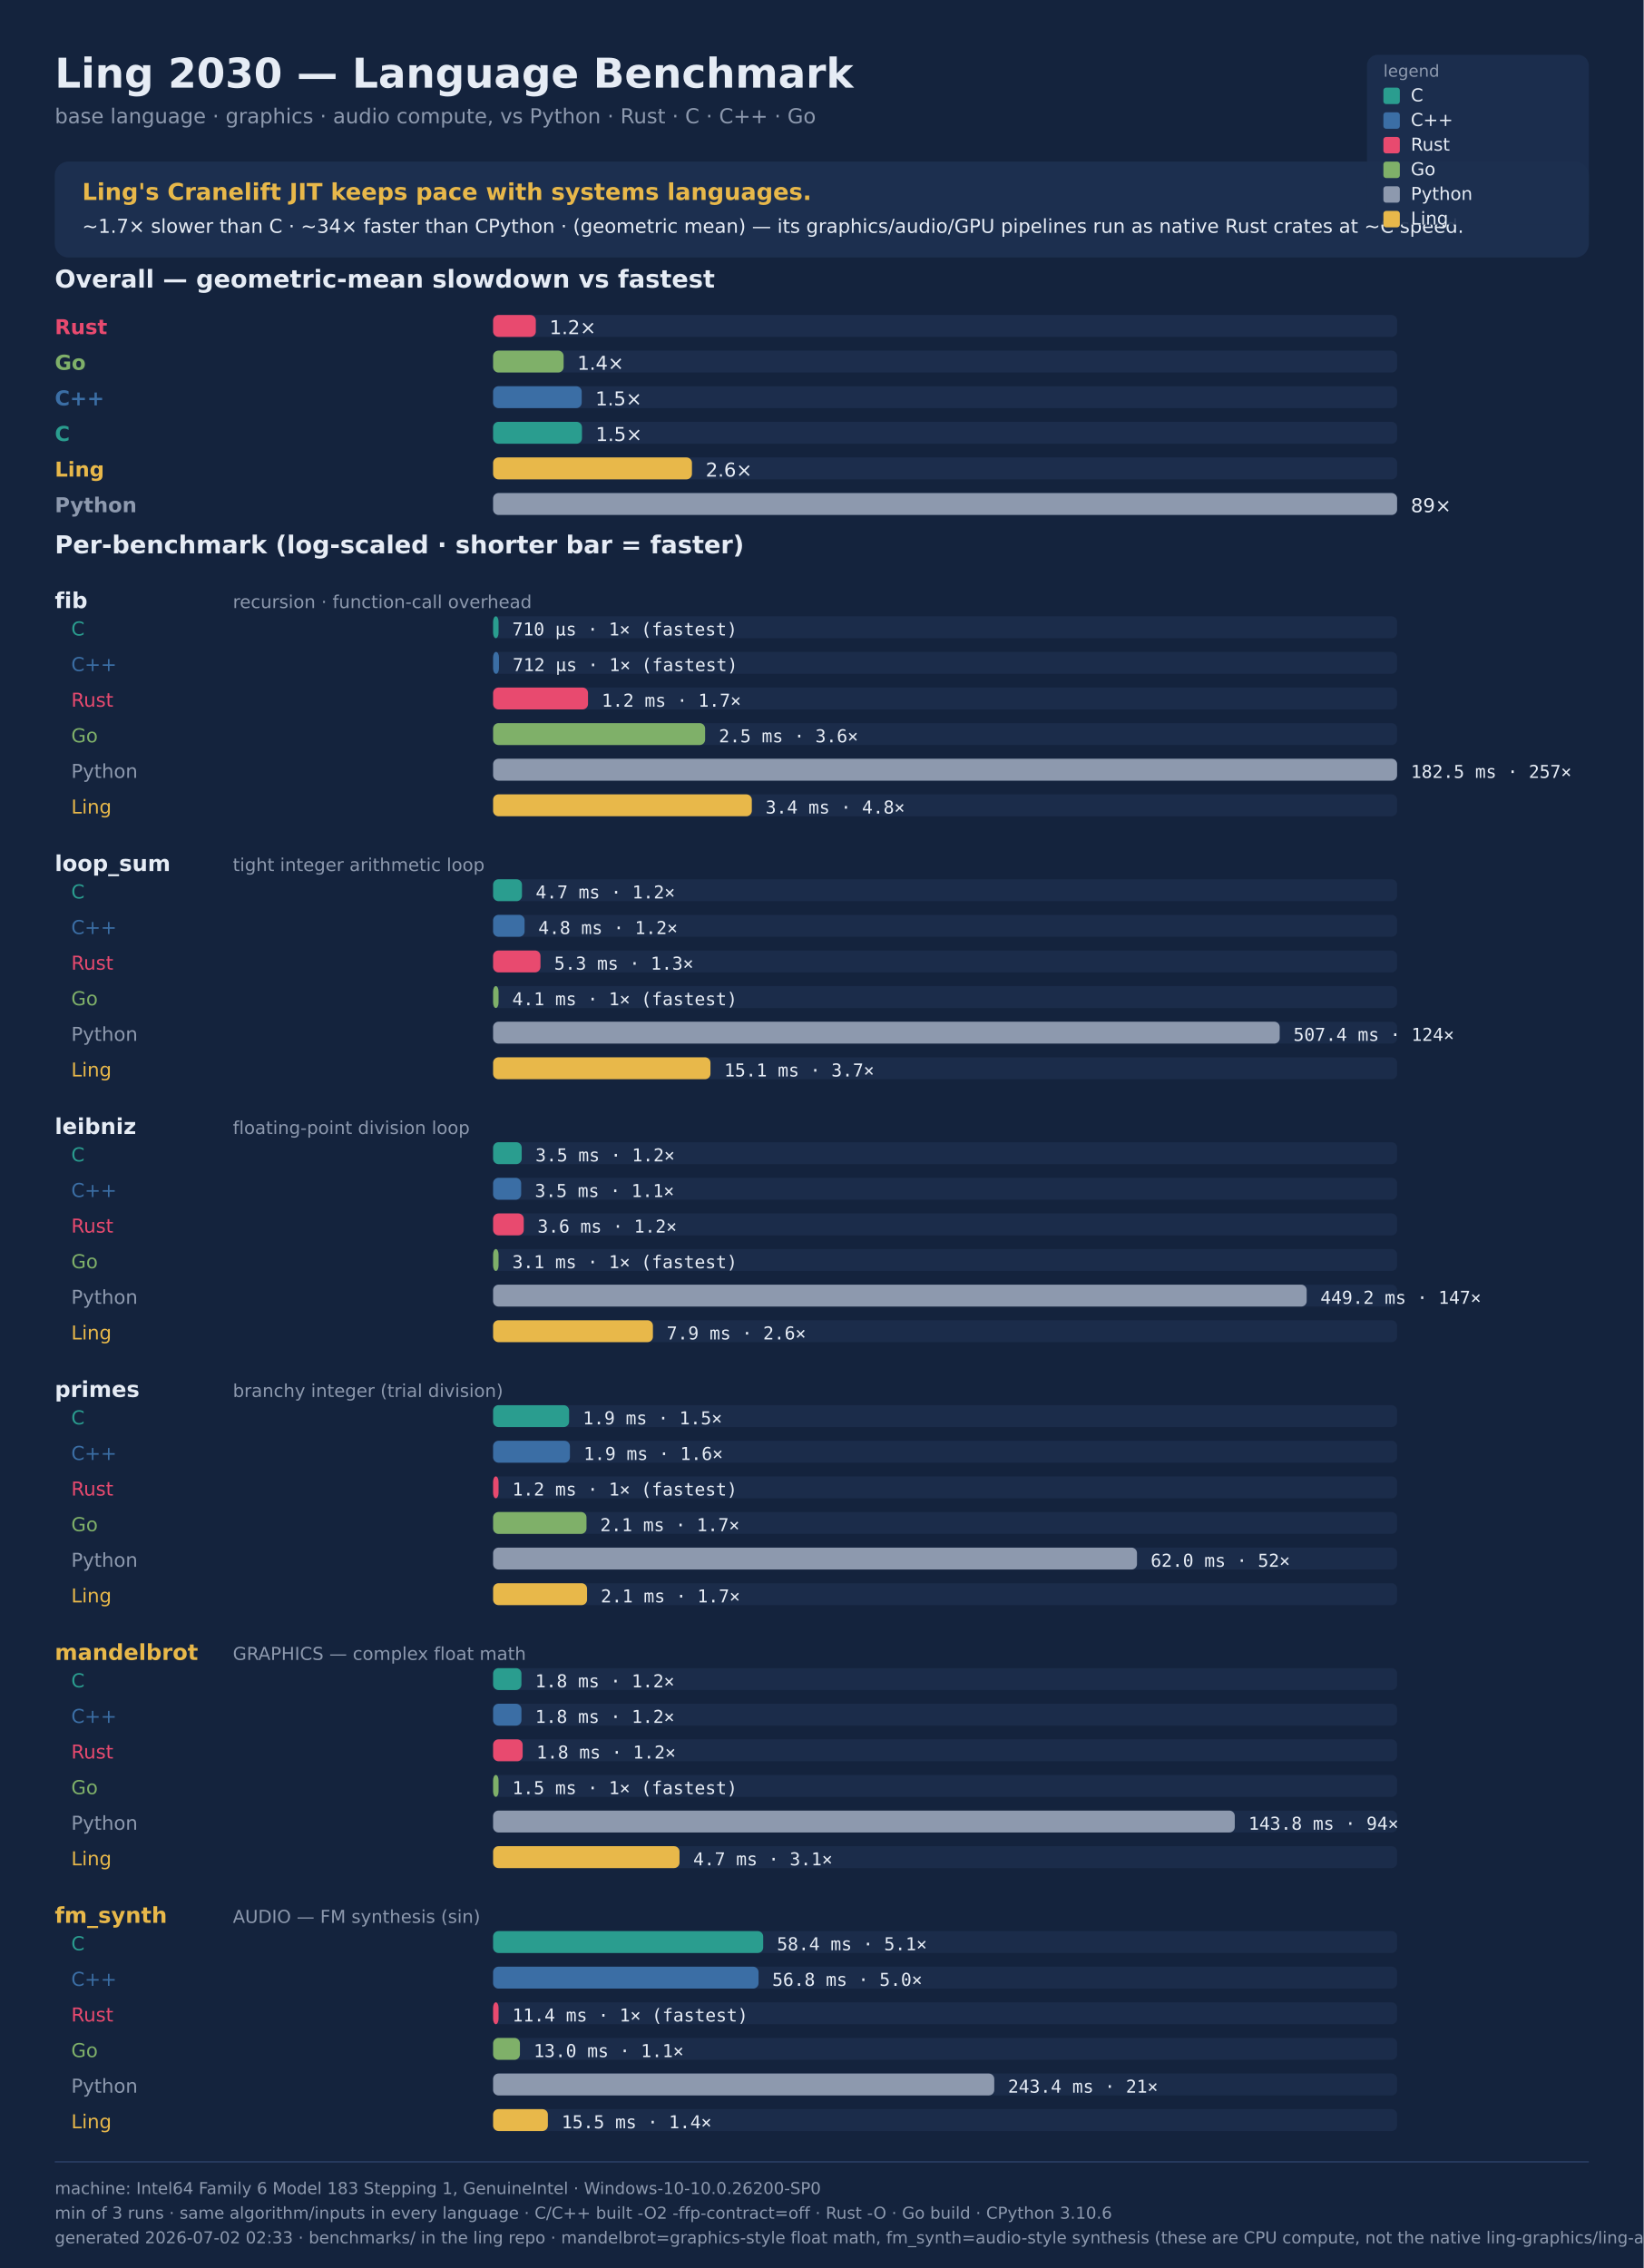
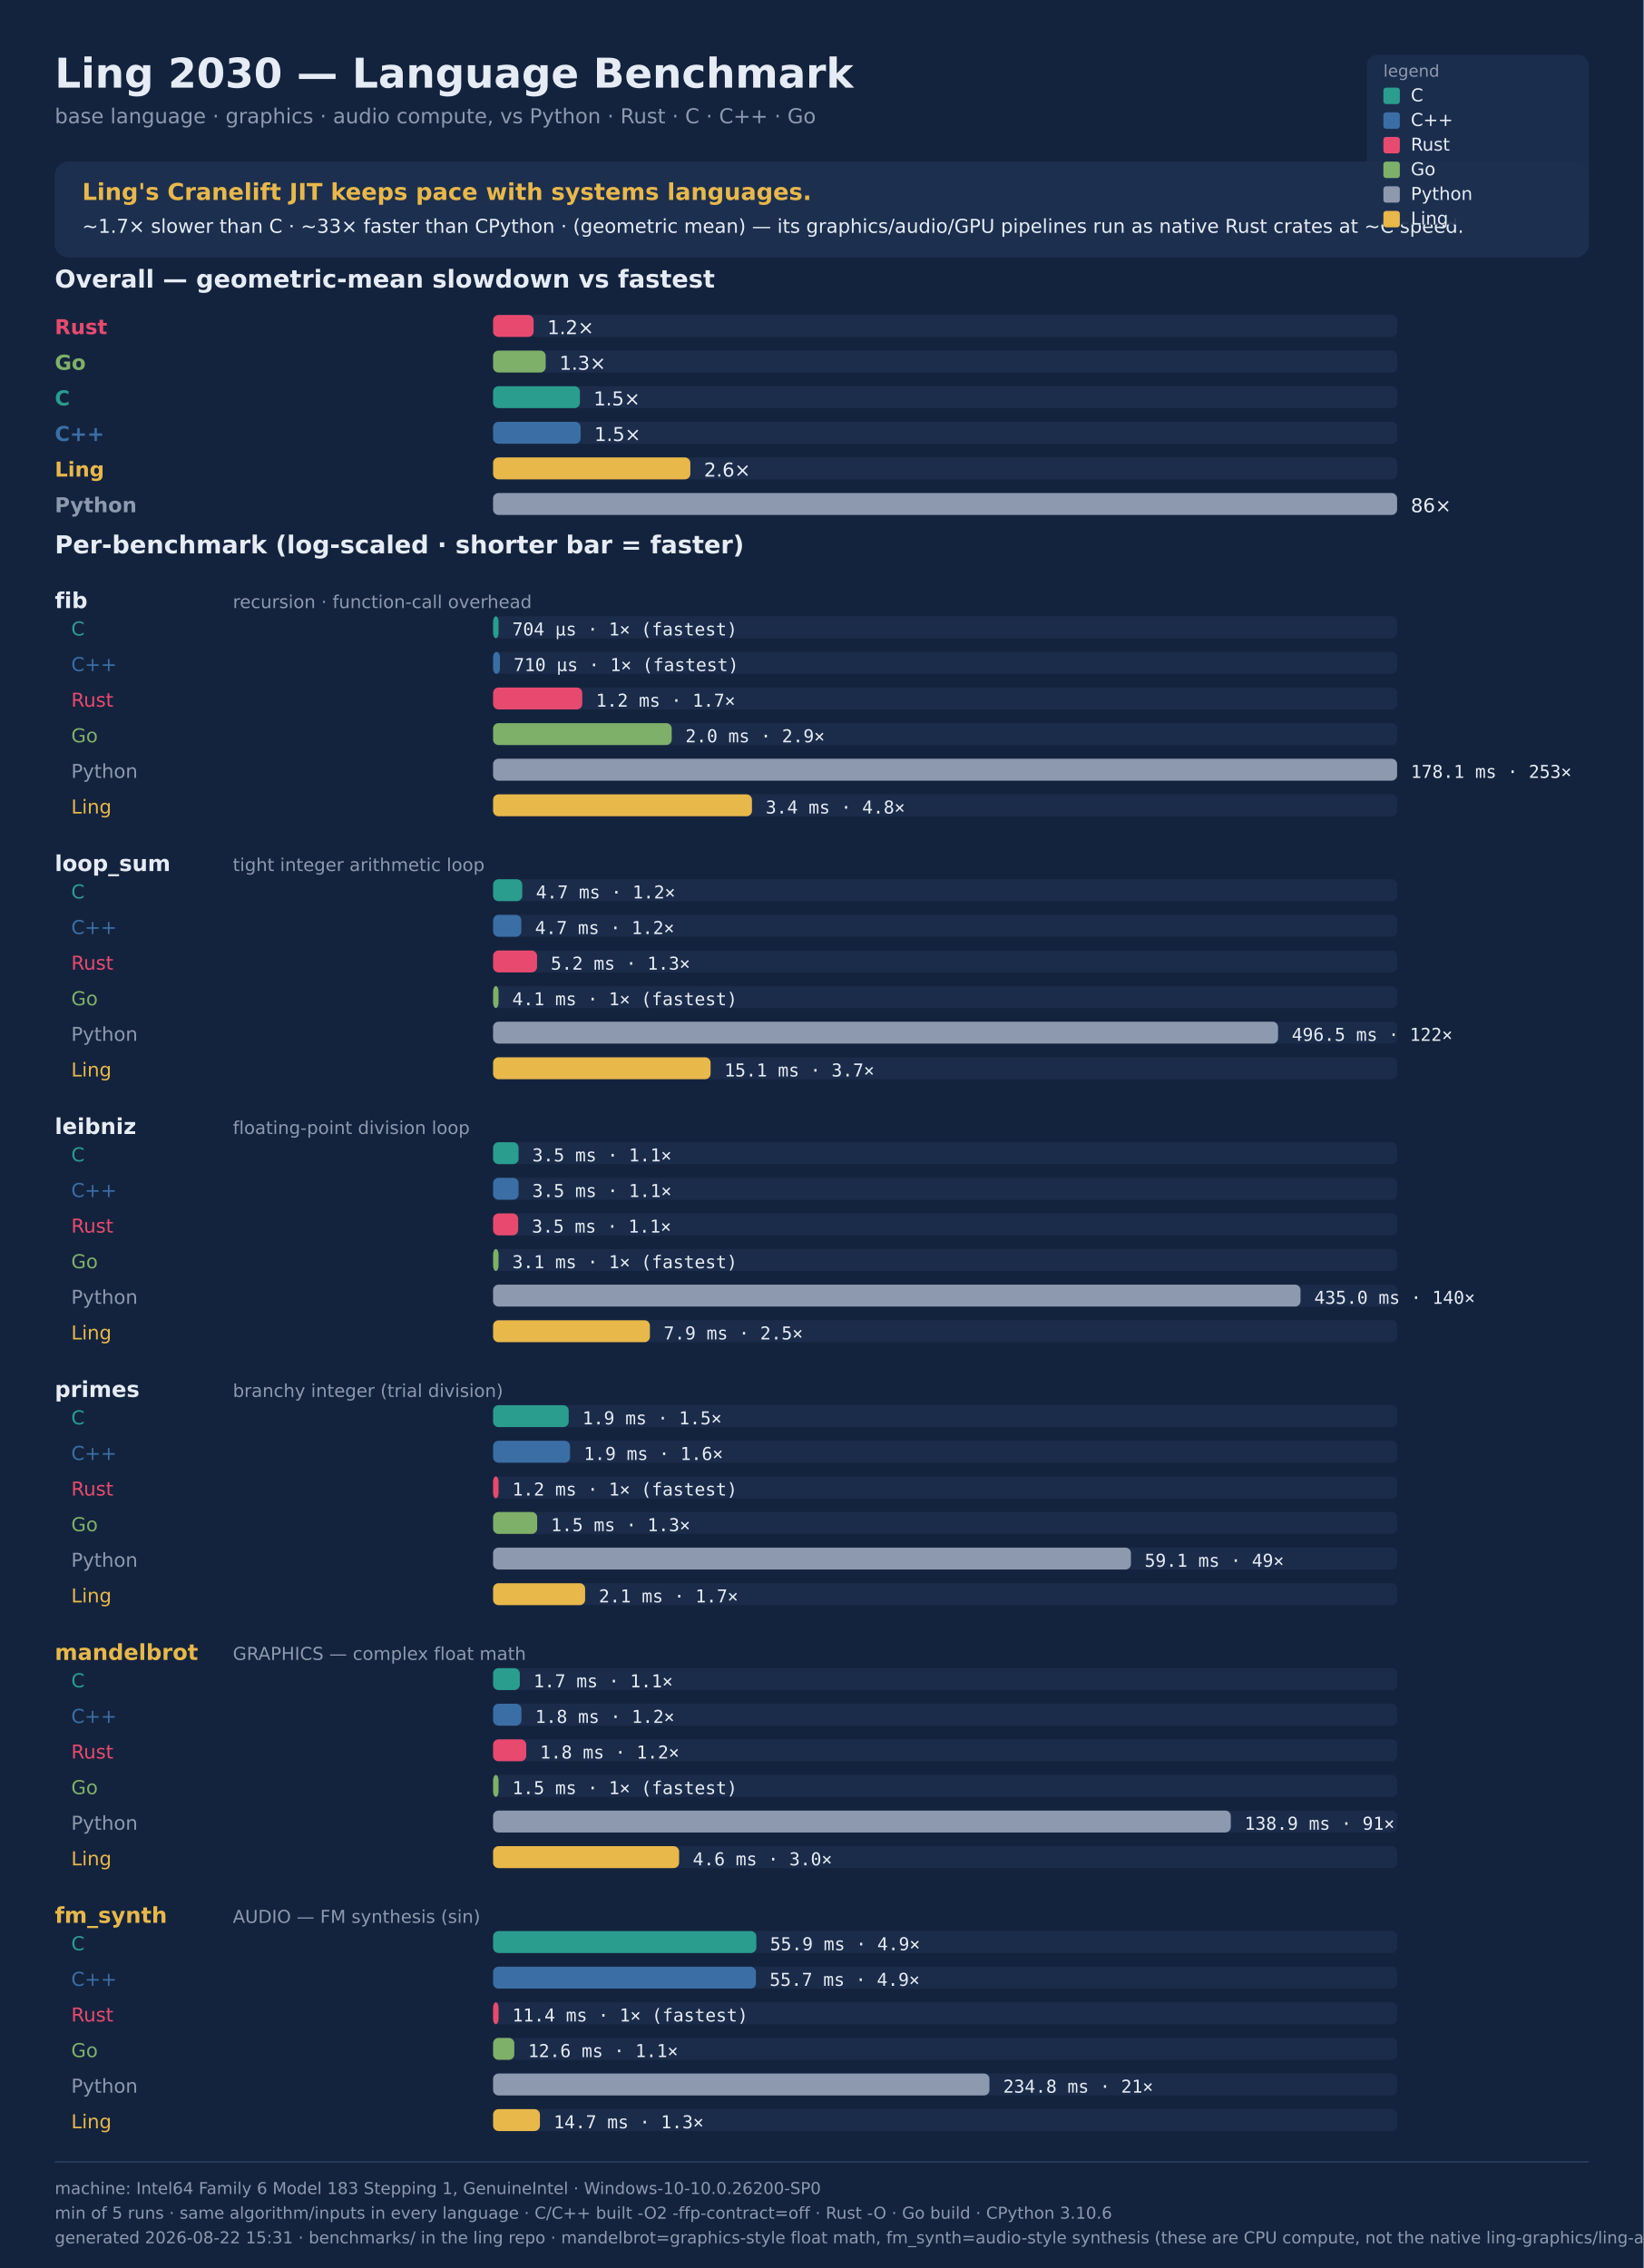
<svg xmlns="http://www.w3.org/2000/svg" width="1200" height="1656" viewBox="0 0 1200 1656">
  <rect width="1200" height="1656" fill="#14233D" />
  <text x="40.0" y="64.0" font-family="'Segoe UI', 'DejaVu Sans', sans-serif" font-size="30" fill="#E6ECF5" text-anchor="start" font-weight="bold">Ling 2030 — Language Benchmark</text>
  <text x="40.0" y="90.0" font-family="'Segoe UI', 'DejaVu Sans', sans-serif" font-size="15" fill="#8D99AE" text-anchor="start" font-weight="normal">base language · graphics · audio compute, vs Python · Rust · C · C++ · Go</text>
  <rect x="40.0" y="118.0" width="1120.0" height="70.0" rx="10" fill="#1C2F4F" opacity="1.0" />
  <text x="60.0" y="146.0" font-family="'Segoe UI', 'DejaVu Sans', sans-serif" font-size="17" fill="#E8B84A" text-anchor="start" font-weight="bold">Ling's Cranelift JIT keeps pace with systems languages.</text>
-   <text x="60.0" y="170.0" font-family="'Segoe UI', 'DejaVu Sans', sans-serif" font-size="14" fill="#E6ECF5" text-anchor="start" font-weight="normal">~1.7× slower than C   ·   ~34× faster than CPython   ·   (geometric mean) — its graphics/audio/GPU pipelines run as native Rust crates at ~C speed.</text>
+   <text x="60.0" y="170.0" font-family="'Segoe UI', 'DejaVu Sans', sans-serif" font-size="14" fill="#E6ECF5" text-anchor="start" font-weight="normal">~1.7× slower than C   ·   ~33× faster than CPython   ·   (geometric mean) — its graphics/audio/GPU pipelines run as native Rust crates at ~C speed.</text>
  <text x="40.0" y="210.0" font-family="'Segoe UI', 'DejaVu Sans', sans-serif" font-size="18" fill="#E6ECF5" text-anchor="start" font-weight="bold">Overall — geometric-mean slowdown vs fastest</text>
  <text x="40.0" y="244.0" font-family="'Segoe UI', 'DejaVu Sans', sans-serif" font-size="15" fill="#E84A6F" text-anchor="start" font-weight="bold">Rust</text>
  <rect x="360.0" y="230.0" width="660.0" height="16.0" rx="4" fill="#2C4067" opacity="0.35" />
-   <rect x="360.0" y="230.0" width="31.2" height="16.0" rx="4" fill="#E84A6F" opacity="1.0" />
-   <text x="401.2" y="244.0" font-family="'Segoe UI', 'DejaVu Sans', sans-serif" font-size="14" fill="#E6ECF5" text-anchor="start" font-weight="normal">1.2×</text>
+   <rect x="360.0" y="230.0" width="29.6" height="16.0" rx="4" fill="#E84A6F" opacity="1.0" />
+   <text x="399.6" y="244.0" font-family="'Segoe UI', 'DejaVu Sans', sans-serif" font-size="14" fill="#E6ECF5" text-anchor="start" font-weight="normal">1.2×</text>
  <text x="40.0" y="270.0" font-family="'Segoe UI', 'DejaVu Sans', sans-serif" font-size="15" fill="#7FB069" text-anchor="start" font-weight="bold">Go</text>
  <rect x="360.0" y="256.0" width="660.0" height="16.0" rx="4" fill="#2C4067" opacity="0.35" />
-   <rect x="360.0" y="256.0" width="51.5" height="16.0" rx="4" fill="#7FB069" opacity="1.0" />
-   <text x="421.5" y="270.0" font-family="'Segoe UI', 'DejaVu Sans', sans-serif" font-size="14" fill="#E6ECF5" text-anchor="start" font-weight="normal">1.4×</text>
-   <text x="40.0" y="296.0" font-family="'Segoe UI', 'DejaVu Sans', sans-serif" font-size="15" fill="#3B6EA5" text-anchor="start" font-weight="bold">C++</text>
+   <rect x="360.0" y="256.0" width="38.4" height="16.0" rx="4" fill="#7FB069" opacity="1.0" />
+   <text x="408.4" y="270.0" font-family="'Segoe UI', 'DejaVu Sans', sans-serif" font-size="14" fill="#E6ECF5" text-anchor="start" font-weight="normal">1.3×</text>
+   <text x="40.0" y="296.0" font-family="'Segoe UI', 'DejaVu Sans', sans-serif" font-size="15" fill="#2A9D8F" text-anchor="start" font-weight="bold">C</text>
  <rect x="360.0" y="282.0" width="660.0" height="16.0" rx="4" fill="#2C4067" opacity="0.35" />
-   <rect x="360.0" y="282.0" width="64.7" height="16.0" rx="4" fill="#3B6EA5" opacity="1.0" />
-   <text x="434.7" y="296.0" font-family="'Segoe UI', 'DejaVu Sans', sans-serif" font-size="14" fill="#E6ECF5" text-anchor="start" font-weight="normal">1.5×</text>
-   <text x="40.0" y="322.0" font-family="'Segoe UI', 'DejaVu Sans', sans-serif" font-size="15" fill="#2A9D8F" text-anchor="start" font-weight="bold">C</text>
+   <rect x="360.0" y="282.0" width="63.4" height="16.0" rx="4" fill="#2A9D8F" opacity="1.0" />
+   <text x="433.4" y="296.0" font-family="'Segoe UI', 'DejaVu Sans', sans-serif" font-size="14" fill="#E6ECF5" text-anchor="start" font-weight="normal">1.5×</text>
+   <text x="40.0" y="322.0" font-family="'Segoe UI', 'DejaVu Sans', sans-serif" font-size="15" fill="#3B6EA5" text-anchor="start" font-weight="bold">C++</text>
  <rect x="360.0" y="308.0" width="660.0" height="16.0" rx="4" fill="#2C4067" opacity="0.35" />
-   <rect x="360.0" y="308.0" width="64.9" height="16.0" rx="4" fill="#2A9D8F" opacity="1.0" />
-   <text x="434.9" y="322.0" font-family="'Segoe UI', 'DejaVu Sans', sans-serif" font-size="14" fill="#E6ECF5" text-anchor="start" font-weight="normal">1.5×</text>
+   <rect x="360.0" y="308.0" width="63.9" height="16.0" rx="4" fill="#3B6EA5" opacity="1.0" />
+   <text x="433.9" y="322.0" font-family="'Segoe UI', 'DejaVu Sans', sans-serif" font-size="14" fill="#E6ECF5" text-anchor="start" font-weight="normal">1.5×</text>
  <text x="40.0" y="348.0" font-family="'Segoe UI', 'DejaVu Sans', sans-serif" font-size="15" fill="#E8B84A" text-anchor="start" font-weight="bold">Ling</text>
  <rect x="360.0" y="334.0" width="660.0" height="16.0" rx="4" fill="#2C4067" opacity="0.35" />
-   <rect x="360.0" y="334.0" width="145.2" height="16.0" rx="4" fill="#E8B84A" opacity="1.0" />
-   <text x="515.2" y="348.0" font-family="'Segoe UI', 'DejaVu Sans', sans-serif" font-size="14" fill="#E6ECF5" text-anchor="start" font-weight="normal">2.6×</text>
+   <rect x="360.0" y="334.0" width="144.0" height="16.0" rx="4" fill="#E8B84A" opacity="1.0" />
+   <text x="514.0" y="348.0" font-family="'Segoe UI', 'DejaVu Sans', sans-serif" font-size="14" fill="#E6ECF5" text-anchor="start" font-weight="normal">2.6×</text>
  <text x="40.0" y="374.0" font-family="'Segoe UI', 'DejaVu Sans', sans-serif" font-size="15" fill="#8D99AE" text-anchor="start" font-weight="bold">Python</text>
  <rect x="360.0" y="360.0" width="660.0" height="16.0" rx="4" fill="#2C4067" opacity="0.35" />
  <rect x="360.0" y="360.0" width="660.0" height="16.0" rx="4" fill="#8D99AE" opacity="1.0" />
-   <text x="1030.0" y="374.0" font-family="'Segoe UI', 'DejaVu Sans', sans-serif" font-size="14" fill="#E6ECF5" text-anchor="start" font-weight="normal">89×</text>
+   <text x="1030.0" y="374.0" font-family="'Segoe UI', 'DejaVu Sans', sans-serif" font-size="14" fill="#E6ECF5" text-anchor="start" font-weight="normal">86×</text>
  <text x="40.0" y="404.0" font-family="'Segoe UI', 'DejaVu Sans', sans-serif" font-size="18" fill="#E6ECF5" text-anchor="start" font-weight="bold">Per-benchmark (log-scaled · shorter bar = faster)</text>
  <text x="40.0" y="444.0" font-family="'Segoe UI', 'DejaVu Sans', sans-serif" font-size="16" fill="#E6ECF5" text-anchor="start" font-weight="bold">fib</text>
  <text x="170.0" y="444.0" font-family="'Segoe UI', 'DejaVu Sans', sans-serif" font-size="13" fill="#8D99AE" text-anchor="start" font-weight="normal">recursion · function-call overhead</text>
  <text x="52.0" y="464.0" font-family="'Segoe UI', 'DejaVu Sans', sans-serif" font-size="14" fill="#2A9D8F" text-anchor="start" font-weight="normal">C</text>
  <rect x="360.0" y="450.0" width="660.0" height="16.0" rx="4" fill="#2C4067" opacity="0.3" />
  <rect x="360.0" y="450.0" width="4.0" height="16.0" rx="4" fill="#2A9D8F" opacity="1.0" />
-   <text x="374.0" y="464.0" font-family="Consolas, 'DejaVu Sans Mono', monospace" font-size="13" fill="#E6ECF5" text-anchor="start" font-weight="normal">710 µs   ·   1× (fastest)</text>
+   <text x="374.0" y="464.0" font-family="Consolas, 'DejaVu Sans Mono', monospace" font-size="13" fill="#E6ECF5" text-anchor="start" font-weight="normal">704 µs   ·   1× (fastest)</text>
  <text x="52.0" y="490.0" font-family="'Segoe UI', 'DejaVu Sans', sans-serif" font-size="14" fill="#3B6EA5" text-anchor="start" font-weight="normal">C++</text>
  <rect x="360.0" y="476.0" width="660.0" height="16.0" rx="4" fill="#2C4067" opacity="0.3" />
-   <rect x="360.0" y="476.0" width="4.3" height="16.0" rx="4" fill="#3B6EA5" opacity="1.0" />
-   <text x="374.3" y="490.0" font-family="Consolas, 'DejaVu Sans Mono', monospace" font-size="13" fill="#E6ECF5" text-anchor="start" font-weight="normal">712 µs   ·   1× (fastest)</text>
+   <rect x="360.0" y="476.0" width="5.0" height="16.0" rx="4" fill="#3B6EA5" opacity="1.0" />
+   <text x="375.0" y="490.0" font-family="Consolas, 'DejaVu Sans Mono', monospace" font-size="13" fill="#E6ECF5" text-anchor="start" font-weight="normal">710 µs   ·   1× (fastest)</text>
  <text x="52.0" y="516.0" font-family="'Segoe UI', 'DejaVu Sans', sans-serif" font-size="14" fill="#E84A6F" text-anchor="start" font-weight="normal">Rust</text>
  <rect x="360.0" y="502.0" width="660.0" height="16.0" rx="4" fill="#2C4067" opacity="0.3" />
-   <rect x="360.0" y="502.0" width="69.3" height="16.0" rx="4" fill="#E84A6F" opacity="1.0" />
-   <text x="439.3" y="516.0" font-family="Consolas, 'DejaVu Sans Mono', monospace" font-size="13" fill="#E6ECF5" text-anchor="start" font-weight="normal">1.2 ms   ·   1.7×</text>
+   <rect x="360.0" y="502.0" width="65.1" height="16.0" rx="4" fill="#E84A6F" opacity="1.0" />
+   <text x="435.1" y="516.0" font-family="Consolas, 'DejaVu Sans Mono', monospace" font-size="13" fill="#E6ECF5" text-anchor="start" font-weight="normal">1.2 ms   ·   1.7×</text>
  <text x="52.0" y="542.0" font-family="'Segoe UI', 'DejaVu Sans', sans-serif" font-size="14" fill="#7FB069" text-anchor="start" font-weight="normal">Go</text>
  <rect x="360.0" y="528.0" width="660.0" height="16.0" rx="4" fill="#2C4067" opacity="0.3" />
-   <rect x="360.0" y="528.0" width="154.8" height="16.0" rx="4" fill="#7FB069" opacity="1.0" />
-   <text x="524.8" y="542.0" font-family="Consolas, 'DejaVu Sans Mono', monospace" font-size="13" fill="#E6ECF5" text-anchor="start" font-weight="normal">2.5 ms   ·   3.6×</text>
+   <rect x="360.0" y="528.0" width="130.4" height="16.0" rx="4" fill="#7FB069" opacity="1.0" />
+   <text x="500.4" y="542.0" font-family="Consolas, 'DejaVu Sans Mono', monospace" font-size="13" fill="#E6ECF5" text-anchor="start" font-weight="normal">2.0 ms   ·   2.9×</text>
  <text x="52.0" y="568.0" font-family="'Segoe UI', 'DejaVu Sans', sans-serif" font-size="14" fill="#8D99AE" text-anchor="start" font-weight="normal">Python</text>
  <rect x="360.0" y="554.0" width="660.0" height="16.0" rx="4" fill="#2C4067" opacity="0.3" />
  <rect x="360.0" y="554.0" width="660.0" height="16.0" rx="4" fill="#8D99AE" opacity="1.0" />
-   <text x="1030.0" y="568.0" font-family="Consolas, 'DejaVu Sans Mono', monospace" font-size="13" fill="#E6ECF5" text-anchor="start" font-weight="normal">182.5 ms   ·   257×</text>
+   <text x="1030.0" y="568.0" font-family="Consolas, 'DejaVu Sans Mono', monospace" font-size="13" fill="#E6ECF5" text-anchor="start" font-weight="normal">178.1 ms   ·   253×</text>
  <text x="52.0" y="594.0" font-family="'Segoe UI', 'DejaVu Sans', sans-serif" font-size="14" fill="#E8B84A" text-anchor="start" font-weight="normal">Ling</text>
  <rect x="360.0" y="580.0" width="660.0" height="16.0" rx="4" fill="#2C4067" opacity="0.3" />
-   <rect x="360.0" y="580.0" width="188.9" height="16.0" rx="4" fill="#E8B84A" opacity="1.0" />
-   <text x="558.9" y="594.0" font-family="Consolas, 'DejaVu Sans Mono', monospace" font-size="13" fill="#E6ECF5" text-anchor="start" font-weight="normal">3.4 ms   ·   4.8×</text>
+   <rect x="360.0" y="580.0" width="189.0" height="16.0" rx="4" fill="#E8B84A" opacity="1.0" />
+   <text x="559.0" y="594.0" font-family="Consolas, 'DejaVu Sans Mono', monospace" font-size="13" fill="#E6ECF5" text-anchor="start" font-weight="normal">3.4 ms   ·   4.8×</text>
  <text x="40.0" y="636.0" font-family="'Segoe UI', 'DejaVu Sans', sans-serif" font-size="16" fill="#E6ECF5" text-anchor="start" font-weight="bold">loop_sum</text>
  <text x="170.0" y="636.0" font-family="'Segoe UI', 'DejaVu Sans', sans-serif" font-size="13" fill="#8D99AE" text-anchor="start" font-weight="normal">tight integer arithmetic loop</text>
  <text x="52.0" y="656.0" font-family="'Segoe UI', 'DejaVu Sans', sans-serif" font-size="14" fill="#2A9D8F" text-anchor="start" font-weight="normal">C</text>
  <rect x="360.0" y="642.0" width="660.0" height="16.0" rx="4" fill="#2C4067" opacity="0.3" />
-   <rect x="360.0" y="642.0" width="21.1" height="16.0" rx="4" fill="#2A9D8F" opacity="1.0" />
-   <text x="391.1" y="656.0" font-family="Consolas, 'DejaVu Sans Mono', monospace" font-size="13" fill="#E6ECF5" text-anchor="start" font-weight="normal">4.7 ms   ·   1.2×</text>
+   <rect x="360.0" y="642.0" width="21.3" height="16.0" rx="4" fill="#2A9D8F" opacity="1.0" />
+   <text x="391.3" y="656.0" font-family="Consolas, 'DejaVu Sans Mono', monospace" font-size="13" fill="#E6ECF5" text-anchor="start" font-weight="normal">4.7 ms   ·   1.2×</text>
  <text x="52.0" y="682.0" font-family="'Segoe UI', 'DejaVu Sans', sans-serif" font-size="14" fill="#3B6EA5" text-anchor="start" font-weight="normal">C++</text>
  <rect x="360.0" y="668.0" width="660.0" height="16.0" rx="4" fill="#2C4067" opacity="0.3" />
-   <rect x="360.0" y="668.0" width="23.0" height="16.0" rx="4" fill="#3B6EA5" opacity="1.0" />
-   <text x="393.0" y="682.0" font-family="Consolas, 'DejaVu Sans Mono', monospace" font-size="13" fill="#E6ECF5" text-anchor="start" font-weight="normal">4.8 ms   ·   1.2×</text>
+   <rect x="360.0" y="668.0" width="20.6" height="16.0" rx="4" fill="#3B6EA5" opacity="1.0" />
+   <text x="390.6" y="682.0" font-family="Consolas, 'DejaVu Sans Mono', monospace" font-size="13" fill="#E6ECF5" text-anchor="start" font-weight="normal">4.7 ms   ·   1.2×</text>
  <text x="52.0" y="708.0" font-family="'Segoe UI', 'DejaVu Sans', sans-serif" font-size="14" fill="#E84A6F" text-anchor="start" font-weight="normal">Rust</text>
  <rect x="360.0" y="694.0" width="660.0" height="16.0" rx="4" fill="#2C4067" opacity="0.3" />
-   <rect x="360.0" y="694.0" width="34.6" height="16.0" rx="4" fill="#E84A6F" opacity="1.0" />
-   <text x="404.6" y="708.0" font-family="Consolas, 'DejaVu Sans Mono', monospace" font-size="13" fill="#E6ECF5" text-anchor="start" font-weight="normal">5.3 ms   ·   1.3×</text>
+   <rect x="360.0" y="694.0" width="32.1" height="16.0" rx="4" fill="#E84A6F" opacity="1.0" />
+   <text x="402.1" y="708.0" font-family="Consolas, 'DejaVu Sans Mono', monospace" font-size="13" fill="#E6ECF5" text-anchor="start" font-weight="normal">5.2 ms   ·   1.3×</text>
  <text x="52.0" y="734.0" font-family="'Segoe UI', 'DejaVu Sans', sans-serif" font-size="14" fill="#7FB069" text-anchor="start" font-weight="normal">Go</text>
  <rect x="360.0" y="720.0" width="660.0" height="16.0" rx="4" fill="#2C4067" opacity="0.3" />
  <rect x="360.0" y="720.0" width="4.0" height="16.0" rx="4" fill="#7FB069" opacity="1.0" />
  <text x="374.0" y="734.0" font-family="Consolas, 'DejaVu Sans Mono', monospace" font-size="13" fill="#E6ECF5" text-anchor="start" font-weight="normal">4.1 ms   ·   1× (fastest)</text>
  <text x="52.0" y="760.0" font-family="'Segoe UI', 'DejaVu Sans', sans-serif" font-size="14" fill="#8D99AE" text-anchor="start" font-weight="normal">Python</text>
  <rect x="360.0" y="746.0" width="660.0" height="16.0" rx="4" fill="#2C4067" opacity="0.3" />
-   <rect x="360.0" y="746.0" width="574.3" height="16.0" rx="4" fill="#8D99AE" opacity="1.0" />
-   <text x="944.3" y="760.0" font-family="Consolas, 'DejaVu Sans Mono', monospace" font-size="13" fill="#E6ECF5" text-anchor="start" font-weight="normal">507.4 ms   ·   124×</text>
+   <rect x="360.0" y="746.0" width="573.1" height="16.0" rx="4" fill="#8D99AE" opacity="1.0" />
+   <text x="943.1" y="760.0" font-family="Consolas, 'DejaVu Sans Mono', monospace" font-size="13" fill="#E6ECF5" text-anchor="start" font-weight="normal">496.5 ms   ·   122×</text>
  <text x="52.0" y="786.0" font-family="'Segoe UI', 'DejaVu Sans', sans-serif" font-size="14" fill="#E8B84A" text-anchor="start" font-weight="normal">Ling</text>
  <rect x="360.0" y="772.0" width="660.0" height="16.0" rx="4" fill="#2C4067" opacity="0.3" />
-   <rect x="360.0" y="772.0" width="158.7" height="16.0" rx="4" fill="#E8B84A" opacity="1.0" />
-   <text x="528.7" y="786.0" font-family="Consolas, 'DejaVu Sans Mono', monospace" font-size="13" fill="#E6ECF5" text-anchor="start" font-weight="normal">15.1 ms   ·   3.7×</text>
+   <rect x="360.0" y="772.0" width="158.8" height="16.0" rx="4" fill="#E8B84A" opacity="1.0" />
+   <text x="528.8" y="786.0" font-family="Consolas, 'DejaVu Sans Mono', monospace" font-size="13" fill="#E6ECF5" text-anchor="start" font-weight="normal">15.1 ms   ·   3.7×</text>
  <text x="40.0" y="828.0" font-family="'Segoe UI', 'DejaVu Sans', sans-serif" font-size="16" fill="#E6ECF5" text-anchor="start" font-weight="bold">leibniz</text>
  <text x="170.0" y="828.0" font-family="'Segoe UI', 'DejaVu Sans', sans-serif" font-size="13" fill="#8D99AE" text-anchor="start" font-weight="normal">floating-point division loop</text>
  <text x="52.0" y="848.0" font-family="'Segoe UI', 'DejaVu Sans', sans-serif" font-size="14" fill="#2A9D8F" text-anchor="start" font-weight="normal">C</text>
  <rect x="360.0" y="834.0" width="660.0" height="16.0" rx="4" fill="#2C4067" opacity="0.3" />
-   <rect x="360.0" y="834.0" width="20.9" height="16.0" rx="4" fill="#2A9D8F" opacity="1.0" />
-   <text x="390.9" y="848.0" font-family="Consolas, 'DejaVu Sans Mono', monospace" font-size="13" fill="#E6ECF5" text-anchor="start" font-weight="normal">3.5 ms   ·   1.2×</text>
+   <rect x="360.0" y="834.0" width="18.6" height="16.0" rx="4" fill="#2A9D8F" opacity="1.0" />
+   <text x="388.6" y="848.0" font-family="Consolas, 'DejaVu Sans Mono', monospace" font-size="13" fill="#E6ECF5" text-anchor="start" font-weight="normal">3.5 ms   ·   1.1×</text>
  <text x="52.0" y="874.0" font-family="'Segoe UI', 'DejaVu Sans', sans-serif" font-size="14" fill="#3B6EA5" text-anchor="start" font-weight="normal">C++</text>
  <rect x="360.0" y="860.0" width="660.0" height="16.0" rx="4" fill="#2C4067" opacity="0.3" />
-   <rect x="360.0" y="860.0" width="20.5" height="16.0" rx="4" fill="#3B6EA5" opacity="1.0" />
-   <text x="390.5" y="874.0" font-family="Consolas, 'DejaVu Sans Mono', monospace" font-size="13" fill="#E6ECF5" text-anchor="start" font-weight="normal">3.5 ms   ·   1.1×</text>
+   <rect x="360.0" y="860.0" width="18.6" height="16.0" rx="4" fill="#3B6EA5" opacity="1.0" />
+   <text x="388.6" y="874.0" font-family="Consolas, 'DejaVu Sans Mono', monospace" font-size="13" fill="#E6ECF5" text-anchor="start" font-weight="normal">3.5 ms   ·   1.1×</text>
  <text x="52.0" y="900.0" font-family="'Segoe UI', 'DejaVu Sans', sans-serif" font-size="14" fill="#E84A6F" text-anchor="start" font-weight="normal">Rust</text>
  <rect x="360.0" y="886.0" width="660.0" height="16.0" rx="4" fill="#2C4067" opacity="0.3" />
-   <rect x="360.0" y="886.0" width="22.4" height="16.0" rx="4" fill="#E84A6F" opacity="1.0" />
-   <text x="392.4" y="900.0" font-family="Consolas, 'DejaVu Sans Mono', monospace" font-size="13" fill="#E6ECF5" text-anchor="start" font-weight="normal">3.6 ms   ·   1.2×</text>
+   <rect x="360.0" y="886.0" width="18.3" height="16.0" rx="4" fill="#E84A6F" opacity="1.0" />
+   <text x="388.3" y="900.0" font-family="Consolas, 'DejaVu Sans Mono', monospace" font-size="13" fill="#E6ECF5" text-anchor="start" font-weight="normal">3.5 ms   ·   1.1×</text>
  <text x="52.0" y="926.0" font-family="'Segoe UI', 'DejaVu Sans', sans-serif" font-size="14" fill="#7FB069" text-anchor="start" font-weight="normal">Go</text>
  <rect x="360.0" y="912.0" width="660.0" height="16.0" rx="4" fill="#2C4067" opacity="0.3" />
  <rect x="360.0" y="912.0" width="4.0" height="16.0" rx="4" fill="#7FB069" opacity="1.0" />
  <text x="374.0" y="926.0" font-family="Consolas, 'DejaVu Sans Mono', monospace" font-size="13" fill="#E6ECF5" text-anchor="start" font-weight="normal">3.1 ms   ·   1× (fastest)</text>
  <text x="52.0" y="952.0" font-family="'Segoe UI', 'DejaVu Sans', sans-serif" font-size="14" fill="#8D99AE" text-anchor="start" font-weight="normal">Python</text>
  <rect x="360.0" y="938.0" width="660.0" height="16.0" rx="4" fill="#2C4067" opacity="0.3" />
-   <rect x="360.0" y="938.0" width="594.0" height="16.0" rx="4" fill="#8D99AE" opacity="1.0" />
-   <text x="964.0" y="952.0" font-family="Consolas, 'DejaVu Sans Mono', monospace" font-size="13" fill="#E6ECF5" text-anchor="start" font-weight="normal">449.2 ms   ·   147×</text>
+   <rect x="360.0" y="938.0" width="589.5" height="16.0" rx="4" fill="#8D99AE" opacity="1.0" />
+   <text x="959.5" y="952.0" font-family="Consolas, 'DejaVu Sans Mono', monospace" font-size="13" fill="#E6ECF5" text-anchor="start" font-weight="normal">435.0 ms   ·   140×</text>
  <text x="52.0" y="978.0" font-family="'Segoe UI', 'DejaVu Sans', sans-serif" font-size="14" fill="#E8B84A" text-anchor="start" font-weight="normal">Ling</text>
  <rect x="360.0" y="964.0" width="660.0" height="16.0" rx="4" fill="#2C4067" opacity="0.3" />
-   <rect x="360.0" y="964.0" width="116.7" height="16.0" rx="4" fill="#E8B84A" opacity="1.0" />
-   <text x="486.7" y="978.0" font-family="Consolas, 'DejaVu Sans Mono', monospace" font-size="13" fill="#E6ECF5" text-anchor="start" font-weight="normal">7.9 ms   ·   2.6×</text>
+   <rect x="360.0" y="964.0" width="114.5" height="16.0" rx="4" fill="#E8B84A" opacity="1.0" />
+   <text x="484.5" y="978.0" font-family="Consolas, 'DejaVu Sans Mono', monospace" font-size="13" fill="#E6ECF5" text-anchor="start" font-weight="normal">7.9 ms   ·   2.5×</text>
  <text x="40.0" y="1020.0" font-family="'Segoe UI', 'DejaVu Sans', sans-serif" font-size="16" fill="#E6ECF5" text-anchor="start" font-weight="bold">primes</text>
  <text x="170.0" y="1020.0" font-family="'Segoe UI', 'DejaVu Sans', sans-serif" font-size="13" fill="#8D99AE" text-anchor="start" font-weight="normal">branchy integer (trial division)</text>
  <text x="52.0" y="1040.0" font-family="'Segoe UI', 'DejaVu Sans', sans-serif" font-size="14" fill="#2A9D8F" text-anchor="start" font-weight="normal">C</text>
  <rect x="360.0" y="1026.0" width="660.0" height="16.0" rx="4" fill="#2C4067" opacity="0.3" />
-   <rect x="360.0" y="1026.0" width="55.5" height="16.0" rx="4" fill="#2A9D8F" opacity="1.0" />
-   <text x="425.5" y="1040.0" font-family="Consolas, 'DejaVu Sans Mono', monospace" font-size="13" fill="#E6ECF5" text-anchor="start" font-weight="normal">1.9 ms   ·   1.5×</text>
+   <rect x="360.0" y="1026.0" width="55.2" height="16.0" rx="4" fill="#2A9D8F" opacity="1.0" />
+   <text x="425.2" y="1040.0" font-family="Consolas, 'DejaVu Sans Mono', monospace" font-size="13" fill="#E6ECF5" text-anchor="start" font-weight="normal">1.9 ms   ·   1.5×</text>
  <text x="52.0" y="1066.0" font-family="'Segoe UI', 'DejaVu Sans', sans-serif" font-size="14" fill="#3B6EA5" text-anchor="start" font-weight="normal">C++</text>
  <rect x="360.0" y="1052.0" width="660.0" height="16.0" rx="4" fill="#2C4067" opacity="0.3" />
-   <rect x="360.0" y="1052.0" width="56.1" height="16.0" rx="4" fill="#3B6EA5" opacity="1.0" />
-   <text x="426.1" y="1066.0" font-family="Consolas, 'DejaVu Sans Mono', monospace" font-size="13" fill="#E6ECF5" text-anchor="start" font-weight="normal">1.9 ms   ·   1.6×</text>
+   <rect x="360.0" y="1052.0" width="56.2" height="16.0" rx="4" fill="#3B6EA5" opacity="1.0" />
+   <text x="426.2" y="1066.0" font-family="Consolas, 'DejaVu Sans Mono', monospace" font-size="13" fill="#E6ECF5" text-anchor="start" font-weight="normal">1.9 ms   ·   1.6×</text>
  <text x="52.0" y="1092.0" font-family="'Segoe UI', 'DejaVu Sans', sans-serif" font-size="14" fill="#E84A6F" text-anchor="start" font-weight="normal">Rust</text>
  <rect x="360.0" y="1078.0" width="660.0" height="16.0" rx="4" fill="#2C4067" opacity="0.3" />
  <rect x="360.0" y="1078.0" width="4.0" height="16.0" rx="4" fill="#E84A6F" opacity="1.0" />
  <text x="374.0" y="1092.0" font-family="Consolas, 'DejaVu Sans Mono', monospace" font-size="13" fill="#E6ECF5" text-anchor="start" font-weight="normal">1.2 ms   ·   1× (fastest)</text>
  <text x="52.0" y="1118.0" font-family="'Segoe UI', 'DejaVu Sans', sans-serif" font-size="14" fill="#7FB069" text-anchor="start" font-weight="normal">Go</text>
  <rect x="360.0" y="1104.0" width="660.0" height="16.0" rx="4" fill="#2C4067" opacity="0.3" />
-   <rect x="360.0" y="1104.0" width="68.2" height="16.0" rx="4" fill="#7FB069" opacity="1.0" />
-   <text x="438.2" y="1118.0" font-family="Consolas, 'DejaVu Sans Mono', monospace" font-size="13" fill="#E6ECF5" text-anchor="start" font-weight="normal">2.1 ms   ·   1.7×</text>
+   <rect x="360.0" y="1104.0" width="32.2" height="16.0" rx="4" fill="#7FB069" opacity="1.0" />
+   <text x="402.2" y="1118.0" font-family="Consolas, 'DejaVu Sans Mono', monospace" font-size="13" fill="#E6ECF5" text-anchor="start" font-weight="normal">1.5 ms   ·   1.3×</text>
  <text x="52.0" y="1144.0" font-family="'Segoe UI', 'DejaVu Sans', sans-serif" font-size="14" fill="#8D99AE" text-anchor="start" font-weight="normal">Python</text>
  <rect x="360.0" y="1130.0" width="660.0" height="16.0" rx="4" fill="#2C4067" opacity="0.3" />
-   <rect x="360.0" y="1130.0" width="470.1" height="16.0" rx="4" fill="#8D99AE" opacity="1.0" />
-   <text x="840.1" y="1144.0" font-family="Consolas, 'DejaVu Sans Mono', monospace" font-size="13" fill="#E6ECF5" text-anchor="start" font-weight="normal">62.0 ms   ·   52×</text>
+   <rect x="360.0" y="1130.0" width="465.7" height="16.0" rx="4" fill="#8D99AE" opacity="1.0" />
+   <text x="835.7" y="1144.0" font-family="Consolas, 'DejaVu Sans Mono', monospace" font-size="13" fill="#E6ECF5" text-anchor="start" font-weight="normal">59.1 ms   ·   49×</text>
  <text x="52.0" y="1170.0" font-family="'Segoe UI', 'DejaVu Sans', sans-serif" font-size="14" fill="#E8B84A" text-anchor="start" font-weight="normal">Ling</text>
  <rect x="360.0" y="1156.0" width="660.0" height="16.0" rx="4" fill="#2C4067" opacity="0.3" />
-   <rect x="360.0" y="1156.0" width="68.6" height="16.0" rx="4" fill="#E8B84A" opacity="1.0" />
-   <text x="438.6" y="1170.0" font-family="Consolas, 'DejaVu Sans Mono', monospace" font-size="13" fill="#E6ECF5" text-anchor="start" font-weight="normal">2.1 ms   ·   1.7×</text>
+   <rect x="360.0" y="1156.0" width="67.2" height="16.0" rx="4" fill="#E8B84A" opacity="1.0" />
+   <text x="437.2" y="1170.0" font-family="Consolas, 'DejaVu Sans Mono', monospace" font-size="13" fill="#E6ECF5" text-anchor="start" font-weight="normal">2.1 ms   ·   1.7×</text>
  <text x="40.0" y="1212.0" font-family="'Segoe UI', 'DejaVu Sans', sans-serif" font-size="16" fill="#E8B84A" text-anchor="start" font-weight="bold">mandelbrot</text>
  <text x="170.0" y="1212.0" font-family="'Segoe UI', 'DejaVu Sans', sans-serif" font-size="13" fill="#8D99AE" text-anchor="start" font-weight="normal">GRAPHICS — complex float math</text>
  <text x="52.0" y="1232.0" font-family="'Segoe UI', 'DejaVu Sans', sans-serif" font-size="14" fill="#2A9D8F" text-anchor="start" font-weight="normal">C</text>
  <rect x="360.0" y="1218.0" width="660.0" height="16.0" rx="4" fill="#2C4067" opacity="0.3" />
-   <rect x="360.0" y="1218.0" width="20.7" height="16.0" rx="4" fill="#2A9D8F" opacity="1.0" />
-   <text x="390.7" y="1232.0" font-family="Consolas, 'DejaVu Sans Mono', monospace" font-size="13" fill="#E6ECF5" text-anchor="start" font-weight="normal">1.8 ms   ·   1.2×</text>
+   <rect x="360.0" y="1218.0" width="19.5" height="16.0" rx="4" fill="#2A9D8F" opacity="1.0" />
+   <text x="389.5" y="1232.0" font-family="Consolas, 'DejaVu Sans Mono', monospace" font-size="13" fill="#E6ECF5" text-anchor="start" font-weight="normal">1.7 ms   ·   1.1×</text>
  <text x="52.0" y="1258.0" font-family="'Segoe UI', 'DejaVu Sans', sans-serif" font-size="14" fill="#3B6EA5" text-anchor="start" font-weight="normal">C++</text>
  <rect x="360.0" y="1244.0" width="660.0" height="16.0" rx="4" fill="#2C4067" opacity="0.3" />
  <rect x="360.0" y="1244.0" width="20.7" height="16.0" rx="4" fill="#3B6EA5" opacity="1.0" />
  <text x="390.7" y="1258.0" font-family="Consolas, 'DejaVu Sans Mono', monospace" font-size="13" fill="#E6ECF5" text-anchor="start" font-weight="normal">1.8 ms   ·   1.2×</text>
  <text x="52.0" y="1284.0" font-family="'Segoe UI', 'DejaVu Sans', sans-serif" font-size="14" fill="#E84A6F" text-anchor="start" font-weight="normal">Rust</text>
  <rect x="360.0" y="1270.0" width="660.0" height="16.0" rx="4" fill="#2C4067" opacity="0.3" />
-   <rect x="360.0" y="1270.0" width="21.6" height="16.0" rx="4" fill="#E84A6F" opacity="1.0" />
-   <text x="391.6" y="1284.0" font-family="Consolas, 'DejaVu Sans Mono', monospace" font-size="13" fill="#E6ECF5" text-anchor="start" font-weight="normal">1.8 ms   ·   1.2×</text>
+   <rect x="360.0" y="1270.0" width="24.2" height="16.0" rx="4" fill="#E84A6F" opacity="1.0" />
+   <text x="394.2" y="1284.0" font-family="Consolas, 'DejaVu Sans Mono', monospace" font-size="13" fill="#E6ECF5" text-anchor="start" font-weight="normal">1.8 ms   ·   1.2×</text>
  <text x="52.0" y="1310.0" font-family="'Segoe UI', 'DejaVu Sans', sans-serif" font-size="14" fill="#7FB069" text-anchor="start" font-weight="normal">Go</text>
  <rect x="360.0" y="1296.0" width="660.0" height="16.0" rx="4" fill="#2C4067" opacity="0.3" />
  <rect x="360.0" y="1296.0" width="4.0" height="16.0" rx="4" fill="#7FB069" opacity="1.0" />
  <text x="374.0" y="1310.0" font-family="Consolas, 'DejaVu Sans Mono', monospace" font-size="13" fill="#E6ECF5" text-anchor="start" font-weight="normal">1.5 ms   ·   1× (fastest)</text>
  <text x="52.0" y="1336.0" font-family="'Segoe UI', 'DejaVu Sans', sans-serif" font-size="14" fill="#8D99AE" text-anchor="start" font-weight="normal">Python</text>
  <rect x="360.0" y="1322.0" width="660.0" height="16.0" rx="4" fill="#2C4067" opacity="0.3" />
-   <rect x="360.0" y="1322.0" width="541.5" height="16.0" rx="4" fill="#8D99AE" opacity="1.0" />
-   <text x="911.5" y="1336.0" font-family="Consolas, 'DejaVu Sans Mono', monospace" font-size="13" fill="#E6ECF5" text-anchor="start" font-weight="normal">143.8 ms   ·   94×</text>
+   <rect x="360.0" y="1322.0" width="538.6" height="16.0" rx="4" fill="#8D99AE" opacity="1.0" />
+   <text x="908.6" y="1336.0" font-family="Consolas, 'DejaVu Sans Mono', monospace" font-size="13" fill="#E6ECF5" text-anchor="start" font-weight="normal">138.9 ms   ·   91×</text>
  <text x="52.0" y="1362.0" font-family="'Segoe UI', 'DejaVu Sans', sans-serif" font-size="14" fill="#E8B84A" text-anchor="start" font-weight="normal">Ling</text>
  <rect x="360.0" y="1348.0" width="660.0" height="16.0" rx="4" fill="#2C4067" opacity="0.3" />
-   <rect x="360.0" y="1348.0" width="136.1" height="16.0" rx="4" fill="#E8B84A" opacity="1.0" />
-   <text x="506.1" y="1362.0" font-family="Consolas, 'DejaVu Sans Mono', monospace" font-size="13" fill="#E6ECF5" text-anchor="start" font-weight="normal">4.7 ms   ·   3.1×</text>
+   <rect x="360.0" y="1348.0" width="135.8" height="16.0" rx="4" fill="#E8B84A" opacity="1.0" />
+   <text x="505.8" y="1362.0" font-family="Consolas, 'DejaVu Sans Mono', monospace" font-size="13" fill="#E6ECF5" text-anchor="start" font-weight="normal">4.6 ms   ·   3.0×</text>
  <text x="40.0" y="1404.0" font-family="'Segoe UI', 'DejaVu Sans', sans-serif" font-size="16" fill="#E8B84A" text-anchor="start" font-weight="bold">fm_synth</text>
  <text x="170.0" y="1404.0" font-family="'Segoe UI', 'DejaVu Sans', sans-serif" font-size="13" fill="#8D99AE" text-anchor="start" font-weight="normal">AUDIO — FM synthesis (sin)</text>
  <text x="52.0" y="1424.0" font-family="'Segoe UI', 'DejaVu Sans', sans-serif" font-size="14" fill="#2A9D8F" text-anchor="start" font-weight="normal">C</text>
  <rect x="360.0" y="1410.0" width="660.0" height="16.0" rx="4" fill="#2C4067" opacity="0.3" />
-   <rect x="360.0" y="1410.0" width="197.2" height="16.0" rx="4" fill="#2A9D8F" opacity="1.0" />
-   <text x="567.2" y="1424.0" font-family="Consolas, 'DejaVu Sans Mono', monospace" font-size="13" fill="#E6ECF5" text-anchor="start" font-weight="normal">58.4 ms   ·   5.1×</text>
+   <rect x="360.0" y="1410.0" width="192.2" height="16.0" rx="4" fill="#2A9D8F" opacity="1.0" />
+   <text x="562.2" y="1424.0" font-family="Consolas, 'DejaVu Sans Mono', monospace" font-size="13" fill="#E6ECF5" text-anchor="start" font-weight="normal">55.9 ms   ·   4.9×</text>
  <text x="52.0" y="1450.0" font-family="'Segoe UI', 'DejaVu Sans', sans-serif" font-size="14" fill="#3B6EA5" text-anchor="start" font-weight="normal">C++</text>
  <rect x="360.0" y="1436.0" width="660.0" height="16.0" rx="4" fill="#2C4067" opacity="0.3" />
-   <rect x="360.0" y="1436.0" width="193.8" height="16.0" rx="4" fill="#3B6EA5" opacity="1.0" />
-   <text x="563.8" y="1450.0" font-family="Consolas, 'DejaVu Sans Mono', monospace" font-size="13" fill="#E6ECF5" text-anchor="start" font-weight="normal">56.8 ms   ·   5.0×</text>
+   <rect x="360.0" y="1436.0" width="191.9" height="16.0" rx="4" fill="#3B6EA5" opacity="1.0" />
+   <text x="561.9" y="1450.0" font-family="Consolas, 'DejaVu Sans Mono', monospace" font-size="13" fill="#E6ECF5" text-anchor="start" font-weight="normal">55.7 ms   ·   4.9×</text>
  <text x="52.0" y="1476.0" font-family="'Segoe UI', 'DejaVu Sans', sans-serif" font-size="14" fill="#E84A6F" text-anchor="start" font-weight="normal">Rust</text>
  <rect x="360.0" y="1462.0" width="660.0" height="16.0" rx="4" fill="#2C4067" opacity="0.3" />
  <rect x="360.0" y="1462.0" width="4.0" height="16.0" rx="4" fill="#E84A6F" opacity="1.0" />
  <text x="374.0" y="1476.0" font-family="Consolas, 'DejaVu Sans Mono', monospace" font-size="13" fill="#E6ECF5" text-anchor="start" font-weight="normal">11.4 ms   ·   1× (fastest)</text>
  <text x="52.0" y="1502.0" font-family="'Segoe UI', 'DejaVu Sans', sans-serif" font-size="14" fill="#7FB069" text-anchor="start" font-weight="normal">Go</text>
  <rect x="360.0" y="1488.0" width="660.0" height="16.0" rx="4" fill="#2C4067" opacity="0.3" />
-   <rect x="360.0" y="1488.0" width="19.6" height="16.0" rx="4" fill="#7FB069" opacity="1.0" />
-   <text x="389.6" y="1502.0" font-family="Consolas, 'DejaVu Sans Mono', monospace" font-size="13" fill="#E6ECF5" text-anchor="start" font-weight="normal">13.0 ms   ·   1.1×</text>
+   <rect x="360.0" y="1488.0" width="15.5" height="16.0" rx="4" fill="#7FB069" opacity="1.0" />
+   <text x="385.5" y="1502.0" font-family="Consolas, 'DejaVu Sans Mono', monospace" font-size="13" fill="#E6ECF5" text-anchor="start" font-weight="normal">12.6 ms   ·   1.1×</text>
  <text x="52.0" y="1528.0" font-family="'Segoe UI', 'DejaVu Sans', sans-serif" font-size="14" fill="#8D99AE" text-anchor="start" font-weight="normal">Python</text>
  <rect x="360.0" y="1514.0" width="660.0" height="16.0" rx="4" fill="#2C4067" opacity="0.3" />
-   <rect x="360.0" y="1514.0" width="365.9" height="16.0" rx="4" fill="#8D99AE" opacity="1.0" />
-   <text x="735.9" y="1528.0" font-family="Consolas, 'DejaVu Sans Mono', monospace" font-size="13" fill="#E6ECF5" text-anchor="start" font-weight="normal">243.4 ms   ·   21×</text>
+   <rect x="360.0" y="1514.0" width="362.4" height="16.0" rx="4" fill="#8D99AE" opacity="1.0" />
+   <text x="732.4" y="1528.0" font-family="Consolas, 'DejaVu Sans Mono', monospace" font-size="13" fill="#E6ECF5" text-anchor="start" font-weight="normal">234.8 ms   ·   21×</text>
  <text x="52.0" y="1554.0" font-family="'Segoe UI', 'DejaVu Sans', sans-serif" font-size="14" fill="#E8B84A" text-anchor="start" font-weight="normal">Ling</text>
  <rect x="360.0" y="1540.0" width="660.0" height="16.0" rx="4" fill="#2C4067" opacity="0.3" />
-   <rect x="360.0" y="1540.0" width="40.0" height="16.0" rx="4" fill="#E8B84A" opacity="1.0" />
-   <text x="410.0" y="1554.0" font-family="Consolas, 'DejaVu Sans Mono', monospace" font-size="13" fill="#E6ECF5" text-anchor="start" font-weight="normal">15.5 ms   ·   1.4×</text>
+   <rect x="360.0" y="1540.0" width="34.2" height="16.0" rx="4" fill="#E8B84A" opacity="1.0" />
+   <text x="404.2" y="1554.0" font-family="Consolas, 'DejaVu Sans Mono', monospace" font-size="13" fill="#E6ECF5" text-anchor="start" font-weight="normal">14.7 ms   ·   1.3×</text>
  <rect x="40.0" y="1578.0" width="1120.0" height="1.0" rx="0" fill="#2C4067" opacity="1.0" />
  <text x="40.0" y="1602.0" font-family="'Segoe UI', 'DejaVu Sans', sans-serif" font-size="12" fill="#8D99AE" text-anchor="start" font-weight="normal">machine: Intel64 Family 6 Model 183 Stepping 1, GenuineIntel  ·  Windows-10-10.0.26200-SP0</text>
-   <text x="40.0" y="1620.0" font-family="'Segoe UI', 'DejaVu Sans', sans-serif" font-size="12" fill="#8D99AE" text-anchor="start" font-weight="normal">min of 3 runs · same algorithm/inputs in every language · C/C++ built -O2 -ffp-contract=off · Rust -O · Go build · CPython 3.10.6</text>
-   <text x="40.0" y="1638.0" font-family="'Segoe UI', 'DejaVu Sans', sans-serif" font-size="12" fill="#8D99AE" text-anchor="start" font-weight="normal">generated 2026-07-02 02:33  ·  benchmarks/ in the ling repo  ·  mandelbrot=graphics-style float math, fm_synth=audio-style synthesis (these are CPU compute, not the native ling-graphics/ling-audio crates)</text>
+   <text x="40.0" y="1620.0" font-family="'Segoe UI', 'DejaVu Sans', sans-serif" font-size="12" fill="#8D99AE" text-anchor="start" font-weight="normal">min of 5 runs · same algorithm/inputs in every language · C/C++ built -O2 -ffp-contract=off · Rust -O · Go build · CPython 3.10.6</text>
+   <text x="40.0" y="1638.0" font-family="'Segoe UI', 'DejaVu Sans', sans-serif" font-size="12" fill="#8D99AE" text-anchor="start" font-weight="normal">generated 2026-08-22 15:31  ·  benchmarks/ in the ling repo  ·  mandelbrot=graphics-style float math, fm_synth=audio-style synthesis (these are CPU compute, not the native ling-graphics/ling-audio crates)</text>
  <rect x="998.0" y="40.0" width="162.0" height="124.0" rx="8" fill="#1C2F4F" opacity="0.9" />
  <text x="1010.0" y="56.0" font-family="'Segoe UI', 'DejaVu Sans', sans-serif" font-size="12" fill="#8D99AE" text-anchor="start" font-weight="normal">legend</text>
  <rect x="1010.0" y="64.0" width="12.0" height="12.0" rx="2" fill="#2A9D8F" opacity="1.0" />
  <text x="1030.0" y="74.0" font-family="'Segoe UI', 'DejaVu Sans', sans-serif" font-size="13" fill="#E6ECF5" text-anchor="start" font-weight="normal">C</text>
  <rect x="1010.0" y="82.0" width="12.0" height="12.0" rx="2" fill="#3B6EA5" opacity="1.0" />
  <text x="1030.0" y="92.0" font-family="'Segoe UI', 'DejaVu Sans', sans-serif" font-size="13" fill="#E6ECF5" text-anchor="start" font-weight="normal">C++</text>
  <rect x="1010.0" y="100.0" width="12.0" height="12.0" rx="2" fill="#E84A6F" opacity="1.0" />
  <text x="1030.0" y="110.0" font-family="'Segoe UI', 'DejaVu Sans', sans-serif" font-size="13" fill="#E6ECF5" text-anchor="start" font-weight="normal">Rust</text>
  <rect x="1010.0" y="118.0" width="12.0" height="12.0" rx="2" fill="#7FB069" opacity="1.0" />
  <text x="1030.0" y="128.0" font-family="'Segoe UI', 'DejaVu Sans', sans-serif" font-size="13" fill="#E6ECF5" text-anchor="start" font-weight="normal">Go</text>
  <rect x="1010.0" y="136.0" width="12.0" height="12.0" rx="2" fill="#8D99AE" opacity="1.0" />
  <text x="1030.0" y="146.0" font-family="'Segoe UI', 'DejaVu Sans', sans-serif" font-size="13" fill="#E6ECF5" text-anchor="start" font-weight="normal">Python</text>
  <rect x="1010.0" y="154.0" width="12.0" height="12.0" rx="2" fill="#E8B84A" opacity="1.0" />
  <text x="1030.0" y="164.0" font-family="'Segoe UI', 'DejaVu Sans', sans-serif" font-size="13" fill="#E6ECF5" text-anchor="start" font-weight="normal">Ling</text>
</svg>
